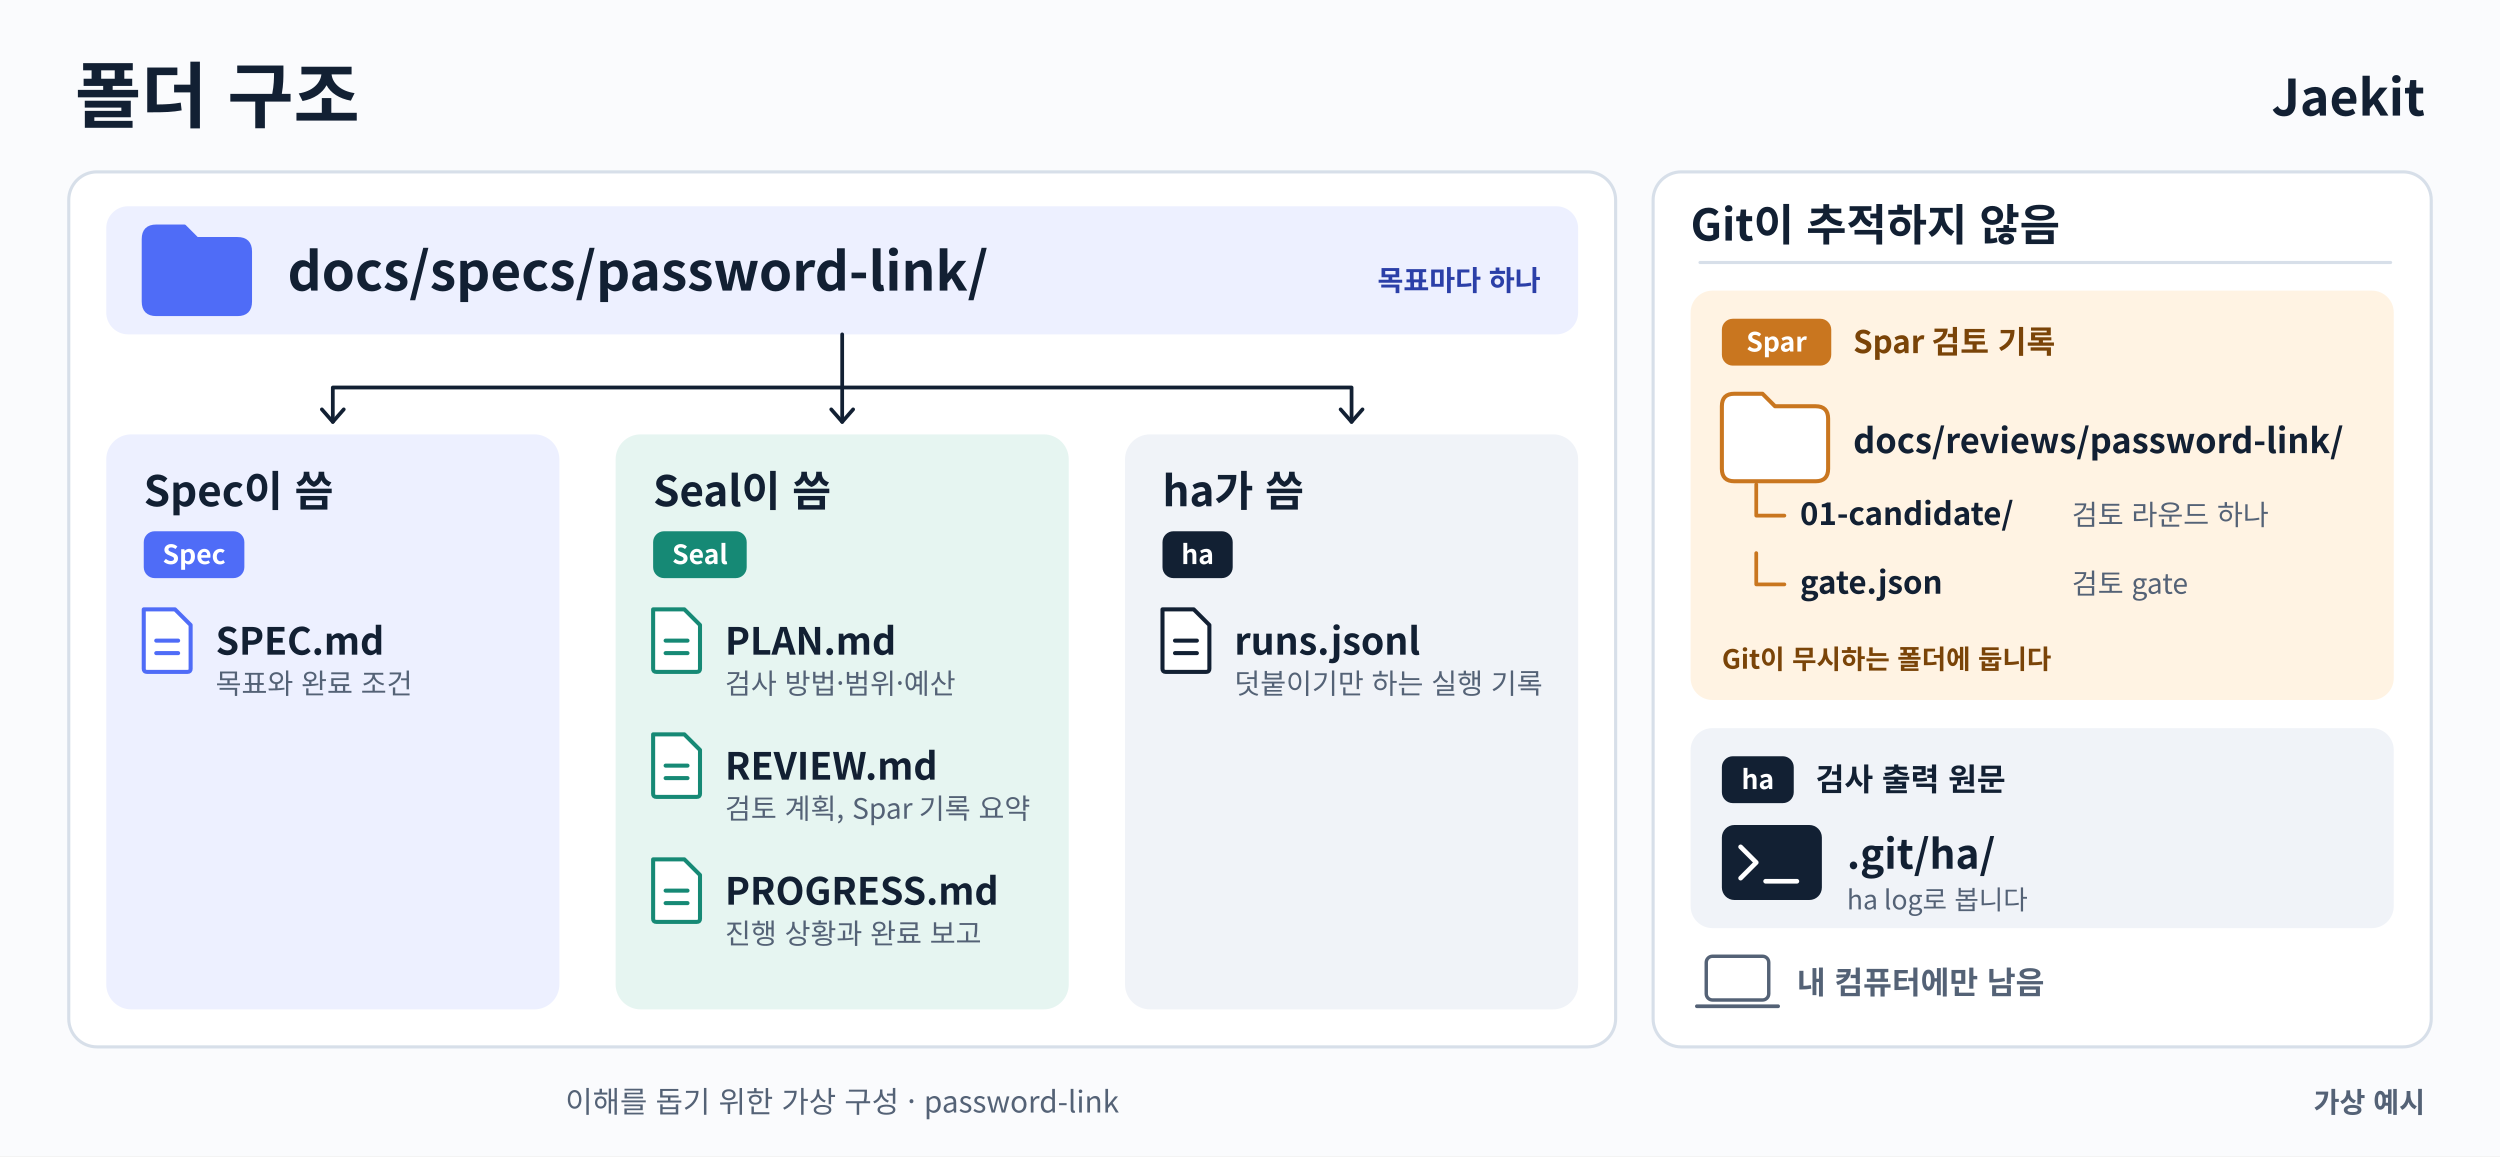
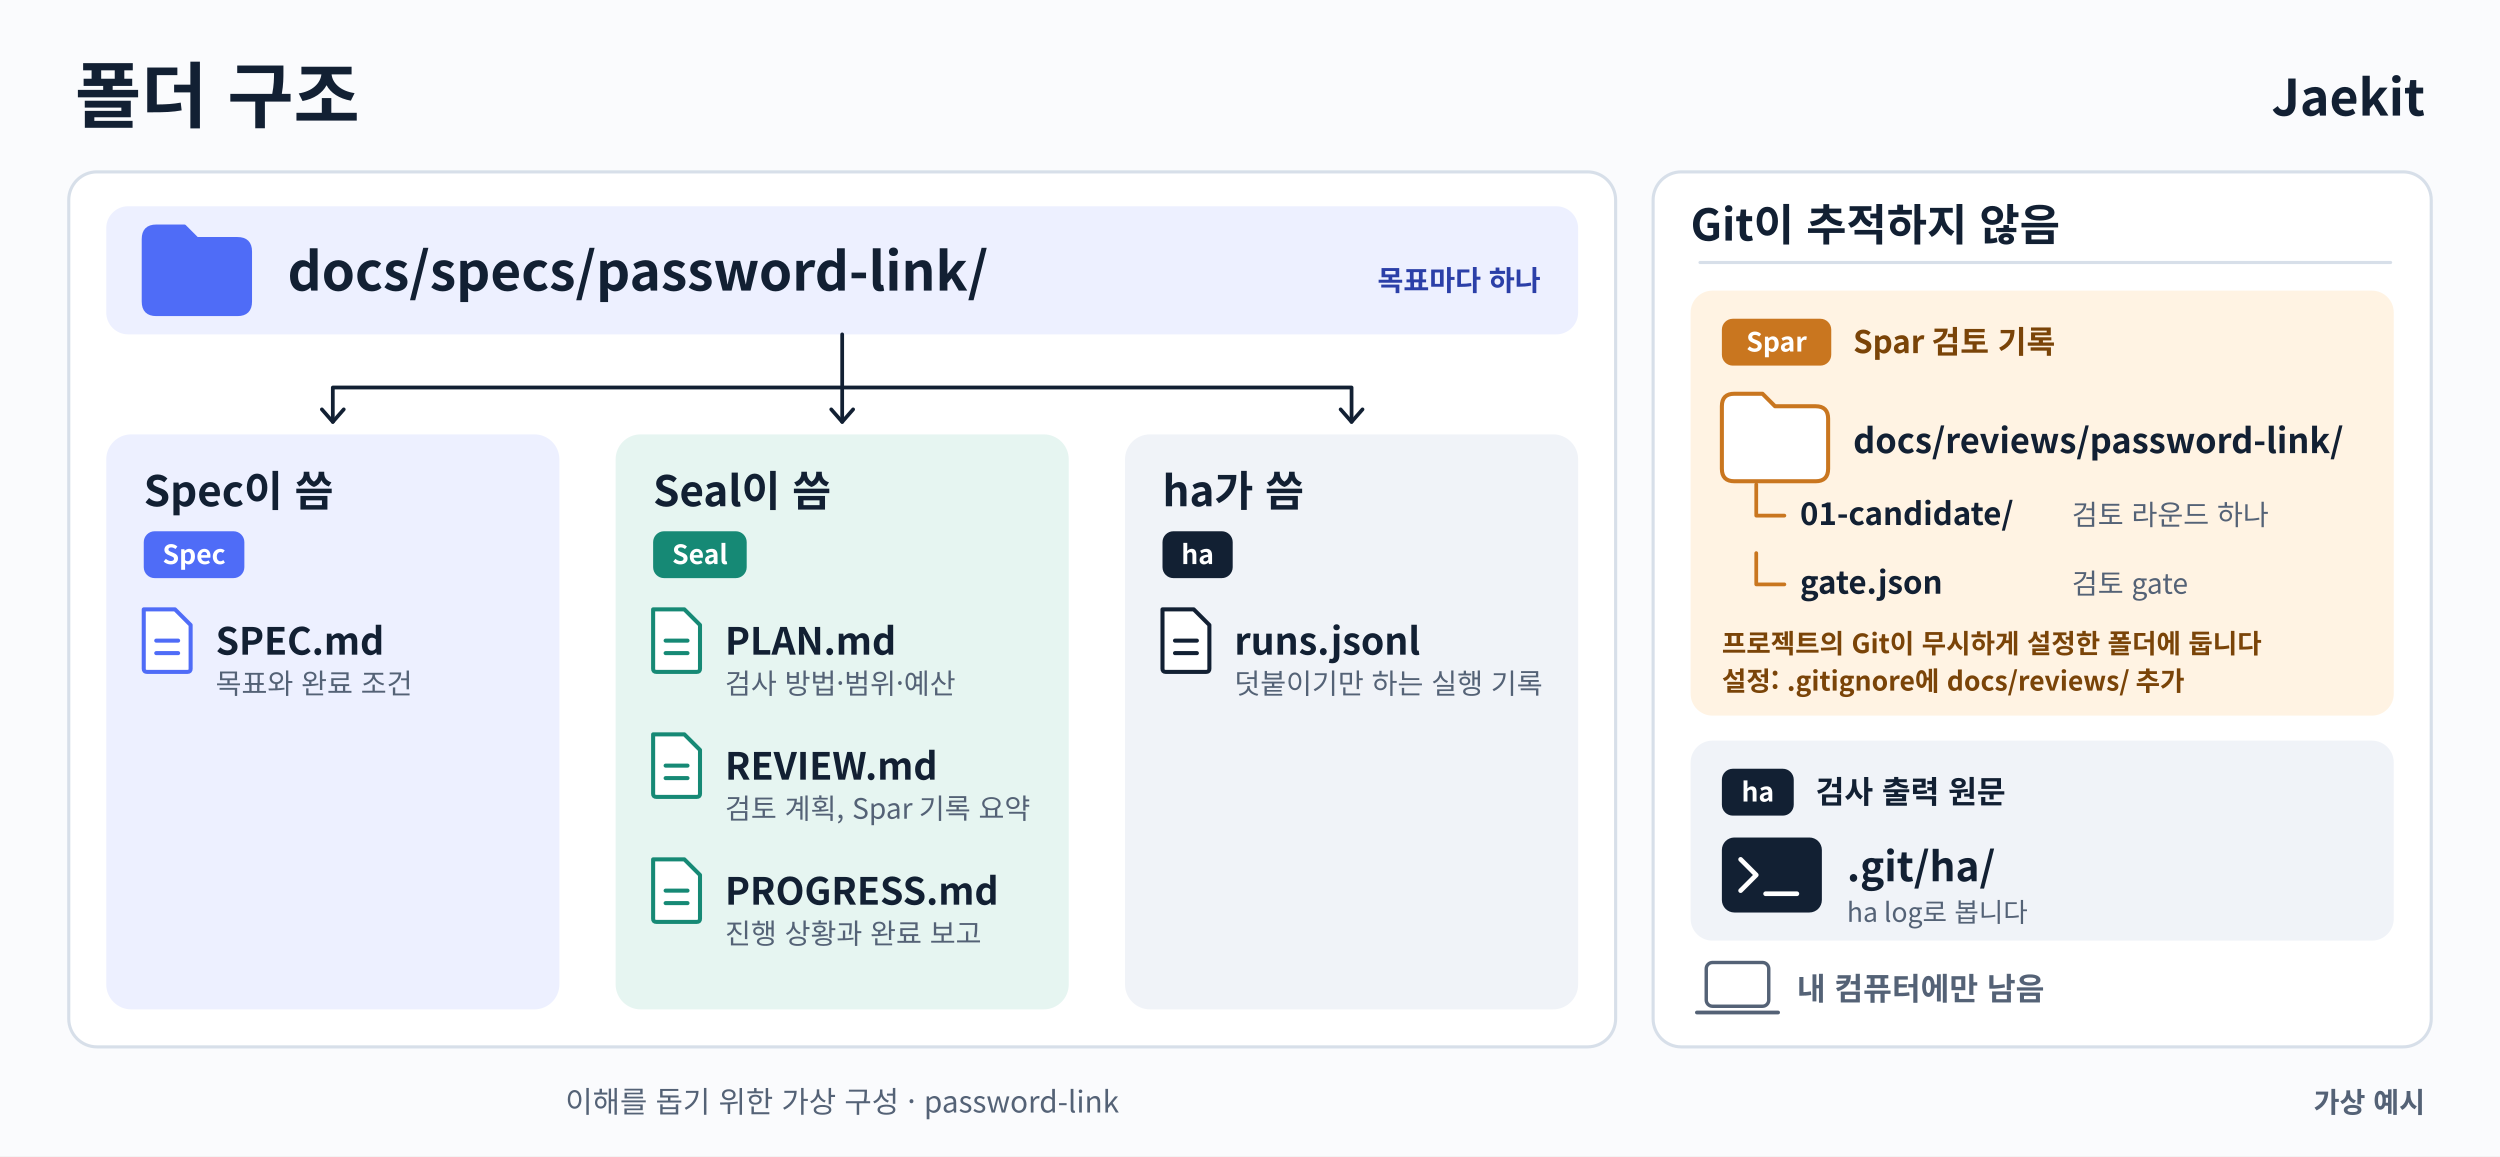
<svg xmlns="http://www.w3.org/2000/svg" width="1600" height="740" viewBox="0 0 1600 740" role="img" aria-labelledby="title description" xml:lang="ko">
  <rect x="0" y="0" width="1600" height="740" rx="0" fill="#FAFBFD" />
  <text x="48" y="78" font-family="Noto Sans CJK KR, Noto Sans KR, sans-serif" font-size="46" font-weight="700" fill="#122033" text-anchor="start" xml:space="preserve">폴더 구조</text>
  <text x="1552" y="74" font-family="Noto Sans CJK KR, Noto Sans KR, sans-serif" font-size="32" font-weight="700" fill="#122033" text-anchor="end" xml:space="preserve">Jaekit</text>
  <rect x="44" y="110" width="990" height="560" rx="18" fill="#FFFFFF" stroke="#D7DFE9" stroke-width="2" />
  <rect x="68" y="132" width="942" height="82" rx="14" fill="#EDF0FF" />
  <path d="M92 153Q92 145 100 145H118L126 153H152Q160 153 160 161V193Q160 201 152 201H100Q92 201 92 193Z" fill="#4F6CF7" stroke="#4F6CF7" stroke-width="2.6" stroke-linecap="round" stroke-linejoin="round" />
  <text x="184" y="186" font-family="Noto Sans CJK KR, Noto Sans KR, sans-serif" font-size="34" font-weight="700" fill="#122033" text-anchor="start" xml:space="preserve">docs/specs/password-link/</text>
  <text x="986" y="186" font-family="Noto Sans CJK KR, Noto Sans KR, sans-serif" font-size="18" font-weight="700" fill="#2B3FA8" text-anchor="end" xml:space="preserve">목표마다 하나</text>
  <path d="M539 214V248M213 248H865M213 248V270M539 248V270M865 248V270" fill="none" stroke="#122033" stroke-width="2.4" stroke-linecap="round" stroke-linejoin="round" />
  <path d="M206 262L213 270L220 262" fill="none" stroke="#122033" stroke-width="2.4" stroke-linecap="round" stroke-linejoin="round" />
  <path d="M532 262L539 270L546 262" fill="none" stroke="#122033" stroke-width="2.4" stroke-linecap="round" stroke-linejoin="round" />
  <path d="M858 262L865 270L872 262" fill="none" stroke="#122033" stroke-width="2.4" stroke-linecap="round" stroke-linejoin="round" />
  <rect x="68" y="278" width="290" height="368" rx="16" fill="#EDF0FF" />
  <text x="92" y="324" font-family="Noto Sans CJK KR, Noto Sans KR, sans-serif" font-size="27" font-weight="700" fill="#122033" text-anchor="start" xml:space="preserve">Spec이 씀</text>
  <rect x="92" y="340" width="64.392" height="30" rx="7" fill="#4F6CF7" />
  <text x="124.196" y="361" font-family="Noto Sans CJK KR, Noto Sans KR, sans-serif" font-size="17" font-weight="700" fill="#FFFFFF" text-anchor="middle" xml:space="preserve">Spec</text>
  <path d="M92 390H112L122 400V428Q122 430 120 430H94Q92 430 92 428Z" fill="#FFFFFF" stroke="#4F6CF7" stroke-width="2.6" stroke-linecap="round" stroke-linejoin="round" />
  <path d="M100 410H114M100 418H114" fill="none" stroke="#4F6CF7" stroke-width="2.6" stroke-linecap="round" stroke-linejoin="round" />
  <text x="138" y="419" font-family="Noto Sans CJK KR, Noto Sans KR, sans-serif" font-size="24" font-weight="700" fill="#122033" text-anchor="start" xml:space="preserve">SPEC.md</text>
  <text x="138" y="444" font-family="Noto Sans CJK KR, Noto Sans KR, sans-serif" font-size="18" font-weight="400" fill="#546276" text-anchor="start" xml:space="preserve">목표와 완료 조건</text>
  <rect x="394" y="278" width="290" height="368" rx="16" fill="#E6F5F1" />
  <text x="418" y="324" font-family="Noto Sans CJK KR, Noto Sans KR, sans-serif" font-size="27" font-weight="700" fill="#122033" text-anchor="start" xml:space="preserve">Seal이 씀</text>
  <rect x="418" y="340" width="59.887" height="30" rx="7" fill="#168975" />
  <text x="447.943" y="361" font-family="Noto Sans CJK KR, Noto Sans KR, sans-serif" font-size="17" font-weight="700" fill="#FFFFFF" text-anchor="middle" xml:space="preserve">Seal</text>
  <path d="M418 390H438L448 400V428Q448 430 446 430H420Q418 430 418 428Z" fill="#FFFFFF" stroke="#168975" stroke-width="2.6" stroke-linecap="round" stroke-linejoin="round" />
  <path d="M426 410H440M426 418H440" fill="none" stroke="#168975" stroke-width="2.6" stroke-linecap="round" stroke-linejoin="round" />
  <text x="464" y="419" font-family="Noto Sans CJK KR, Noto Sans KR, sans-serif" font-size="24" font-weight="700" fill="#122033" text-anchor="start" xml:space="preserve">PLAN.md</text>
  <text x="464" y="444" font-family="Noto Sans CJK KR, Noto Sans KR, sans-serif" font-size="18" font-weight="400" fill="#546276" text-anchor="start" xml:space="preserve">검사 방법·범위·예산</text>
  <path d="M418 470H438L448 480V508Q448 510 446 510H420Q418 510 418 508Z" fill="#FFFFFF" stroke="#168975" stroke-width="2.6" stroke-linecap="round" stroke-linejoin="round" />
  <path d="M426 490H440M426 498H440" fill="none" stroke="#168975" stroke-width="2.6" stroke-linecap="round" stroke-linejoin="round" />
  <text x="464" y="499" font-family="Noto Sans CJK KR, Noto Sans KR, sans-serif" font-size="24" font-weight="700" fill="#122033" text-anchor="start" xml:space="preserve">REVIEW.md</text>
  <text x="464" y="524" font-family="Noto Sans CJK KR, Noto Sans KR, sans-serif" font-size="18" font-weight="400" fill="#546276" text-anchor="start" xml:space="preserve">검토 계획, Spar 기록 요약</text>
  <path d="M418 550H438L448 560V588Q448 590 446 590H420Q418 590 418 588Z" fill="#FFFFFF" stroke="#168975" stroke-width="2.6" stroke-linecap="round" stroke-linejoin="round" />
  <path d="M426 570H440M426 578H440" fill="none" stroke="#168975" stroke-width="2.6" stroke-linecap="round" stroke-linejoin="round" />
  <text x="464" y="579" font-family="Noto Sans CJK KR, Noto Sans KR, sans-serif" font-size="24" font-weight="700" fill="#122033" text-anchor="start" xml:space="preserve">PROGRESS.md</text>
  <text x="464" y="604" font-family="Noto Sans CJK KR, Noto Sans KR, sans-serif" font-size="18" font-weight="400" fill="#546276" text-anchor="start" xml:space="preserve">진행 상황과 완료 보고</text>
  <rect x="720" y="278" width="290" height="368" rx="16" fill="#F0F3F8" />
  <text x="744" y="324" font-family="Noto Sans CJK KR, Noto Sans KR, sans-serif" font-size="27" font-weight="700" fill="#122033" text-anchor="start" xml:space="preserve">ha가 씀</text>
  <rect x="744" y="340" width="44.927" height="30" rx="7" fill="#122033" />
  <text x="766.463" y="361" font-family="Noto Sans CJK KR, Noto Sans KR, sans-serif" font-size="17" font-weight="700" fill="#FFFFFF" text-anchor="middle" xml:space="preserve">ha</text>
  <path d="M744 390H764L774 400V428Q774 430 772 430H746Q744 430 744 428Z" fill="#FFFFFF" stroke="#122033" stroke-width="2.6" stroke-linecap="round" stroke-linejoin="round" />
  <path d="M752 410H766M752 418H766" fill="none" stroke="#122033" stroke-width="2.6" stroke-linecap="round" stroke-linejoin="round" />
  <text x="790" y="419" font-family="Noto Sans CJK KR, Noto Sans KR, sans-serif" font-size="24" font-weight="700" fill="#122033" text-anchor="start" xml:space="preserve">runs.jsonl</text>
  <text x="790" y="444" font-family="Noto Sans CJK KR, Noto Sans KR, sans-serif" font-size="18" font-weight="400" fill="#546276" text-anchor="start" xml:space="preserve">덧붙이기만 하는 실행 기록</text>
  <rect x="1058" y="110" width="498" height="560" rx="18" fill="#FFFFFF" stroke="#D7DFE9" stroke-width="2" />
  <text x="1082" y="154" font-family="Noto Sans CJK KR, Noto Sans KR, sans-serif" font-size="28" font-weight="700" fill="#122033" text-anchor="start" xml:space="preserve">Git이 추적하지 않음</text>
  <path d="M1088 168H1530" fill="none" stroke="#D7DFE9" stroke-width="2" stroke-linecap="round" stroke-linejoin="round" />
-   <rect x="1082" y="186" width="450" height="262" rx="14" fill="#FFF3E3" />
+   <rect x="1082" y="186" width="450" height="272" rx="14" fill="#FFF3E3" />
  <rect x="1102" y="204" width="70" height="30" rx="7" fill="#C9761F" />
  <text x="1137" y="225" font-family="Noto Sans CJK KR, Noto Sans KR, sans-serif" font-size="17" font-weight="700" fill="#FFFFFF" text-anchor="middle" xml:space="preserve">Spar</text>
  <text x="1186" y="226" font-family="Noto Sans CJK KR, Noto Sans KR, sans-serif" font-size="20" font-weight="700" fill="#7A4408" text-anchor="start" xml:space="preserve">Spar 검토 기록</text>
  <path d="M1102 260Q1102 252 1110 252H1128L1136 260H1162Q1170 260 1170 268V300Q1170 308 1162 308H1110Q1102 308 1102 300Z" fill="#FFFFFF" stroke="#C9761F" stroke-width="2.6" stroke-linecap="round" stroke-linejoin="round" />
  <text x="1186" y="290" font-family="Noto Sans CJK KR, Noto Sans KR, sans-serif" font-size="22" font-weight="700" fill="#122033" text-anchor="start" xml:space="preserve">docs/reviews/password-link/</text>
  <path d="M1124 310V330H1142" fill="none" stroke="#C9761F" stroke-width="2.4" stroke-linecap="round" stroke-linejoin="round" />
  <text x="1152" y="336" font-family="Noto Sans CJK KR, Noto Sans KR, sans-serif" font-size="20" font-weight="700" fill="#122033" text-anchor="start" xml:space="preserve">01-candidate/</text>
  <text x="1326" y="336" font-family="Noto Sans CJK KR, Noto Sans KR, sans-serif" font-size="18" font-weight="400" fill="#546276" text-anchor="start" xml:space="preserve">검토 라운드 하나</text>
  <path d="M1124 354V374H1142" fill="none" stroke="#C9761F" stroke-width="2.4" stroke-linecap="round" stroke-linejoin="round" />
  <text x="1152" y="380" font-family="Noto Sans CJK KR, Noto Sans KR, sans-serif" font-size="20" font-weight="700" fill="#122033" text-anchor="start" xml:space="preserve">gate.json</text>
  <text x="1326" y="380" font-family="Noto Sans CJK KR, Noto Sans KR, sans-serif" font-size="18" font-weight="400" fill="#546276" text-anchor="start" xml:space="preserve">검토 gate</text>
-   <text x="1102" y="428" font-family="Noto Sans CJK KR, Noto Sans KR, sans-serif" font-size="17" font-weight="700" fill="#7A4408" text-anchor="start" xml:space="preserve">Git이 무시하는 폴더에 둡니다</text>
-   <rect x="1082" y="466" width="450" height="128" rx="14" fill="#F0F3F8" />
-   <rect x="1102" y="484" width="46" height="30" rx="7" fill="#122033" />
-   <text x="1125" y="505" font-family="Noto Sans CJK KR, Noto Sans KR, sans-serif" font-size="17" font-weight="700" fill="#FFFFFF" text-anchor="middle" xml:space="preserve">ha</text>
-   <text x="1162" y="506" font-family="Noto Sans CJK KR, Noto Sans KR, sans-serif" font-size="20" font-weight="700" fill="#122033" text-anchor="start" xml:space="preserve">검사 출력 원문</text>
-   <rect x="1102" y="528" width="64" height="48" rx="8" fill="#122033" />
-   <path d="M1114 542L1124 552L1114 562M1130 564H1150" fill="none" stroke="#FFFFFF" stroke-width="3" stroke-linecap="round" stroke-linejoin="round" />
-   <text x="1182" y="556" font-family="Noto Sans CJK KR, Noto Sans KR, sans-serif" font-size="26" font-weight="700" fill="#122033" text-anchor="start" xml:space="preserve">.git/ha/</text>
-   <text x="1182" y="582" font-family="Noto Sans CJK KR, Noto Sans KR, sans-serif" font-size="17" font-weight="400" fill="#546276" text-anchor="start" xml:space="preserve">ha log로 봅니다</text>
-   <rect x="1092" y="612" width="40" height="28" rx="4" fill="#FFFFFF" stroke="#546276" stroke-width="2.2" />
-   <path d="M1086 644H1138" fill="none" stroke="#546276" stroke-width="2.4" stroke-linecap="round" stroke-linejoin="round" />
-   <text x="1150" y="636" font-family="Noto Sans CJK KR, Noto Sans KR, sans-serif" font-size="20" font-weight="700" fill="#546276" text-anchor="start" xml:space="preserve">내 컴퓨터에만 남음</text>
+   <text x="1102" y="418" font-family="Noto Sans CJK KR, Noto Sans KR, sans-serif" font-size="17" font-weight="700" fill="#7A4408" text-anchor="start" xml:space="preserve">프로젝트의 Git이 무시하게 설정한 폴더에 둡니다</text>
+   <text x="1102" y="442" font-family="Noto Sans CJK KR, Noto Sans KR, sans-serif" font-size="17" font-weight="700" fill="#7A4408" text-anchor="start" xml:space="preserve">설정: .gitignore에 docs/reviews/ 추가</text>
+   <rect x="1082" y="474" width="450" height="128" rx="14" fill="#F0F3F8" />
+   <rect x="1102" y="492" width="46" height="30" rx="7" fill="#122033" />
+   <text x="1125" y="513" font-family="Noto Sans CJK KR, Noto Sans KR, sans-serif" font-size="17" font-weight="700" fill="#FFFFFF" text-anchor="middle" xml:space="preserve">ha</text>
+   <text x="1162" y="514" font-family="Noto Sans CJK KR, Noto Sans KR, sans-serif" font-size="20" font-weight="700" fill="#122033" text-anchor="start" xml:space="preserve">검사 출력 원문</text>
+   <rect x="1102" y="536" width="64" height="48" rx="8" fill="#122033" />
+   <path d="M1114 550L1124 560L1114 570M1130 572H1150" fill="none" stroke="#FFFFFF" stroke-width="3" stroke-linecap="round" stroke-linejoin="round" />
+   <text x="1182" y="564" font-family="Noto Sans CJK KR, Noto Sans KR, sans-serif" font-size="26" font-weight="700" fill="#122033" text-anchor="start" xml:space="preserve">.git/ha/</text>
+   <text x="1182" y="590" font-family="Noto Sans CJK KR, Noto Sans KR, sans-serif" font-size="17" font-weight="400" fill="#546276" text-anchor="start" xml:space="preserve">ha log로 봅니다</text>
+   <rect x="1092" y="616" width="40" height="28" rx="4" fill="#FFFFFF" stroke="#546276" stroke-width="2.2" />
+   <path d="M1086 648H1138" fill="none" stroke="#546276" stroke-width="2.4" stroke-linecap="round" stroke-linejoin="round" />
+   <text x="1150" y="640" font-family="Noto Sans CJK KR, Noto Sans KR, sans-serif" font-size="20" font-weight="700" fill="#546276" text-anchor="start" xml:space="preserve">내 컴퓨터에만 남음</text>
  <text x="539" y="712" font-family="Noto Sans CJK KR, Noto Sans KR, sans-serif" font-size="19" font-weight="400" fill="#546276" text-anchor="middle" xml:space="preserve">이해를 돕기 위한 가상 구성 · password-link</text>
  <text x="1552" y="712" font-family="Noto Sans CJK KR, Noto Sans KR, sans-serif" font-size="18" font-weight="700" fill="#546276" text-anchor="end" xml:space="preserve">가상 예시</text>
</svg>
